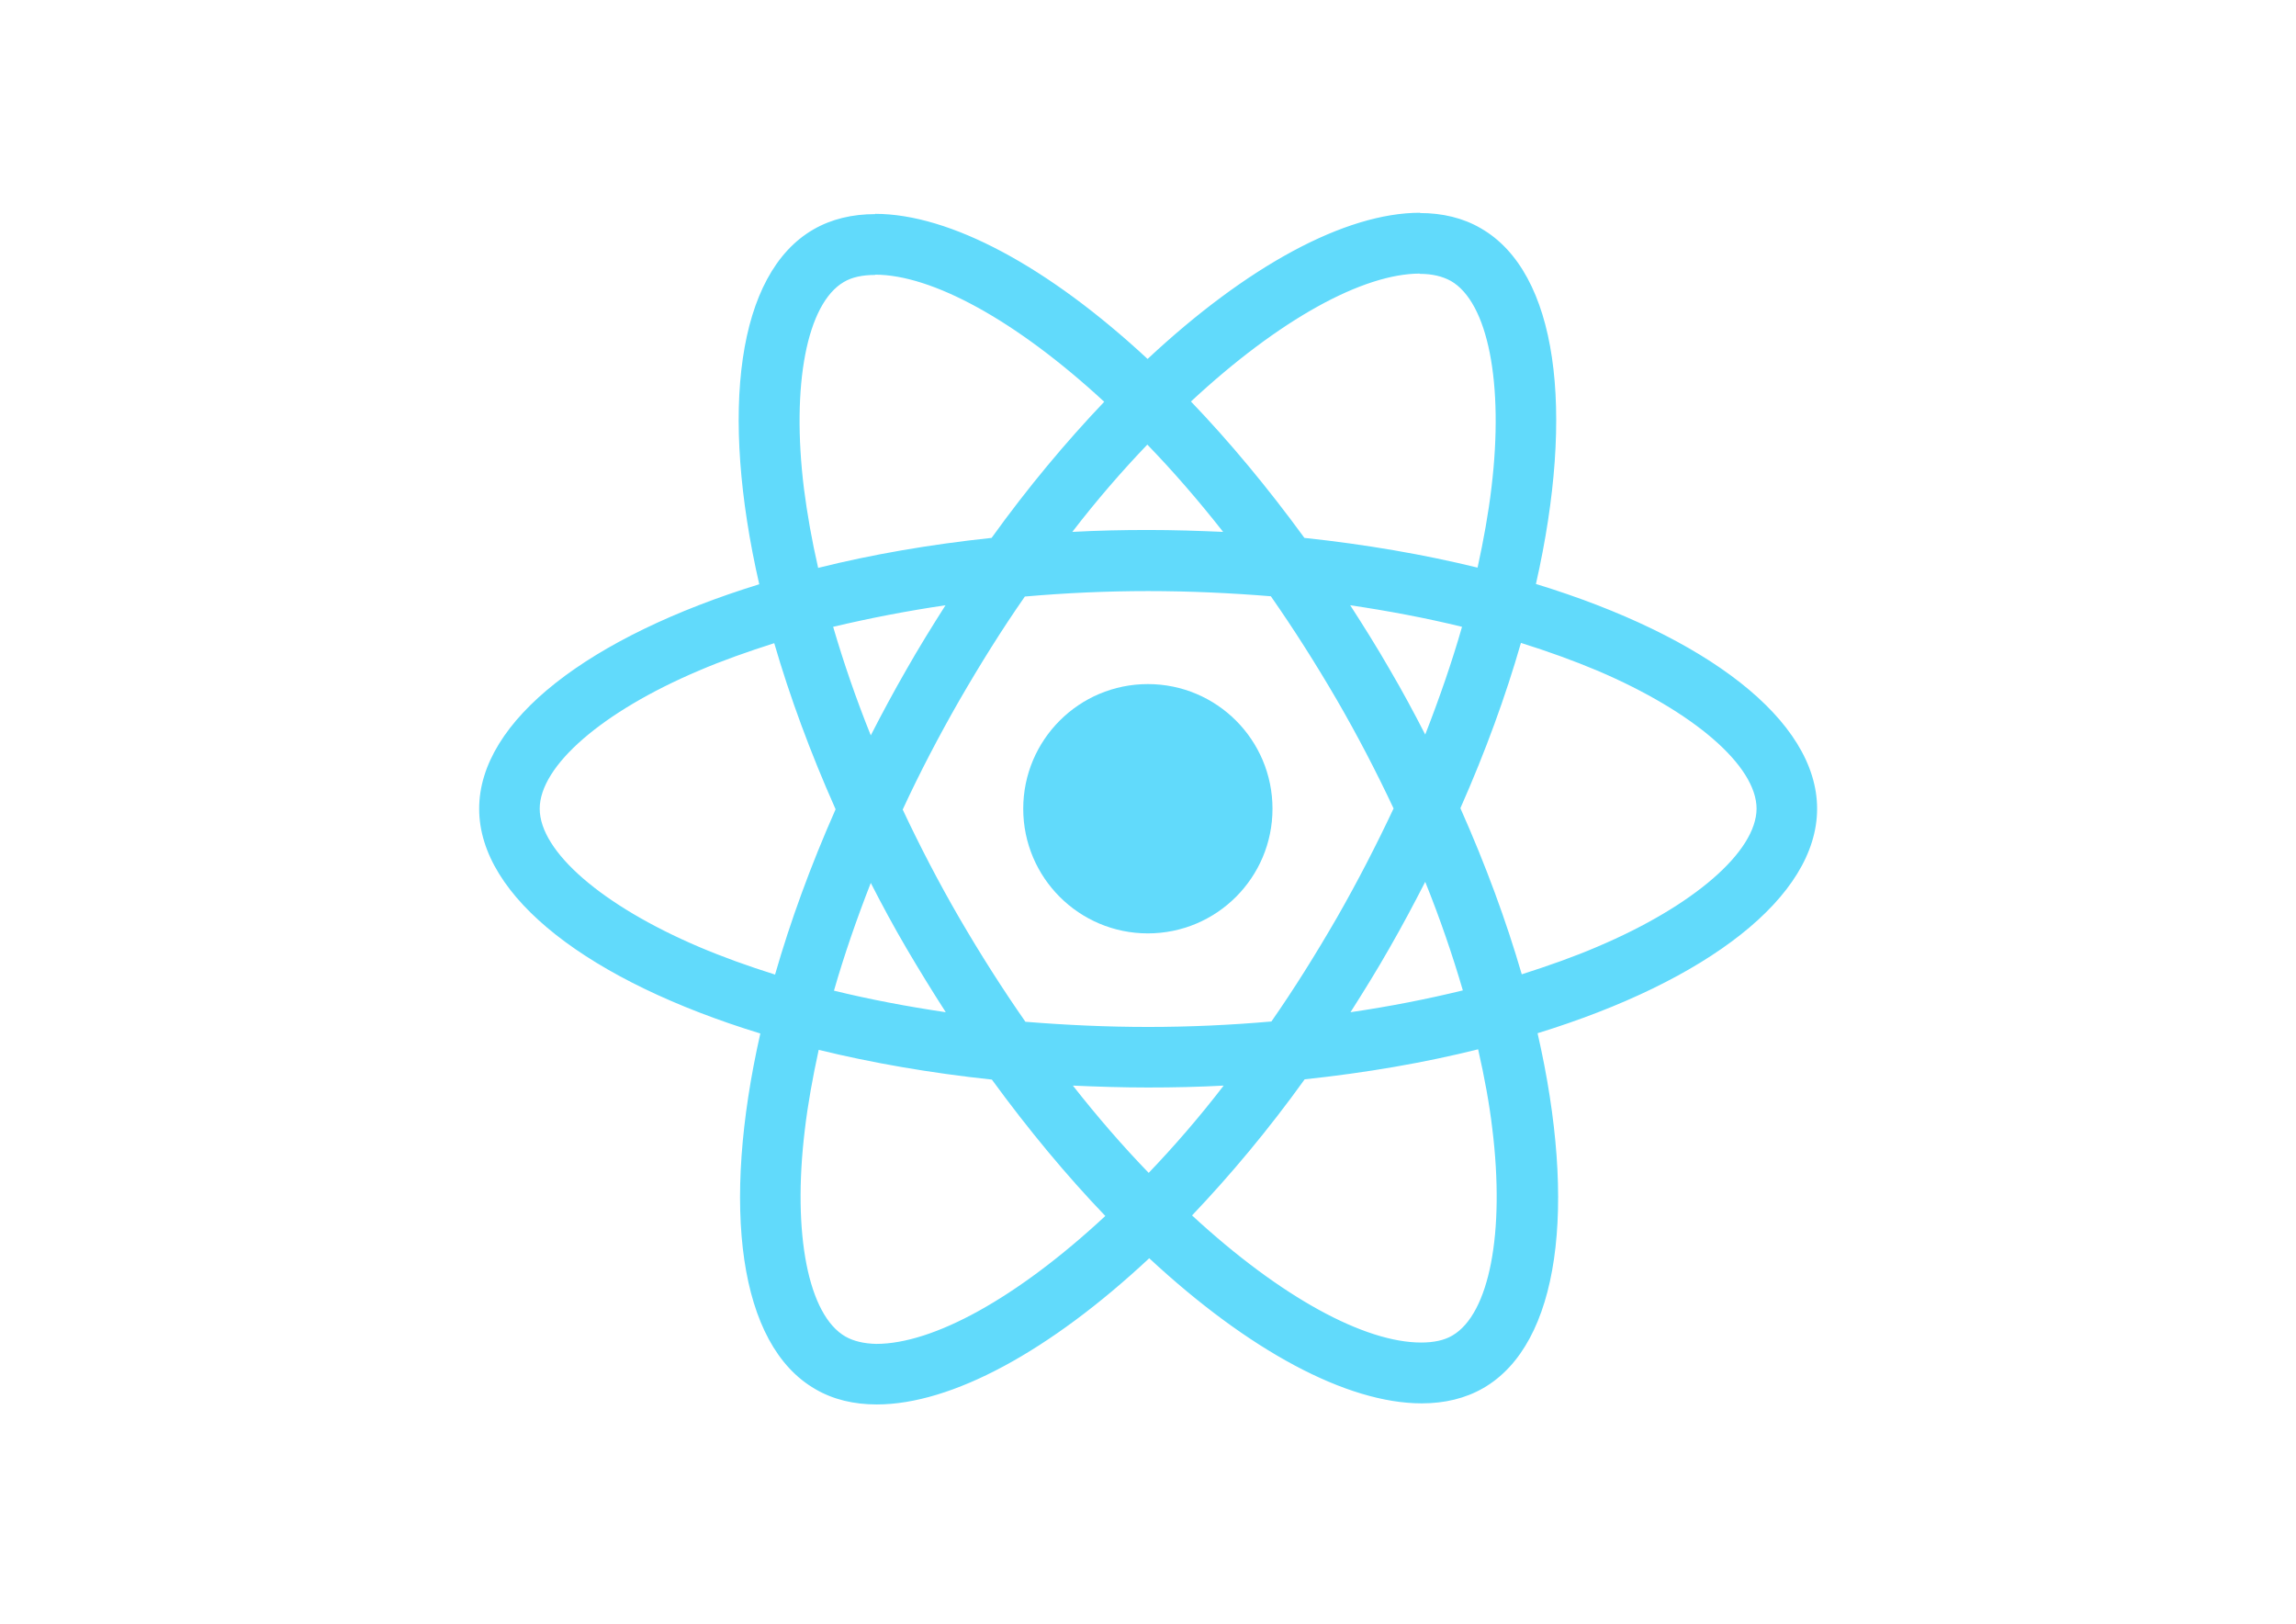
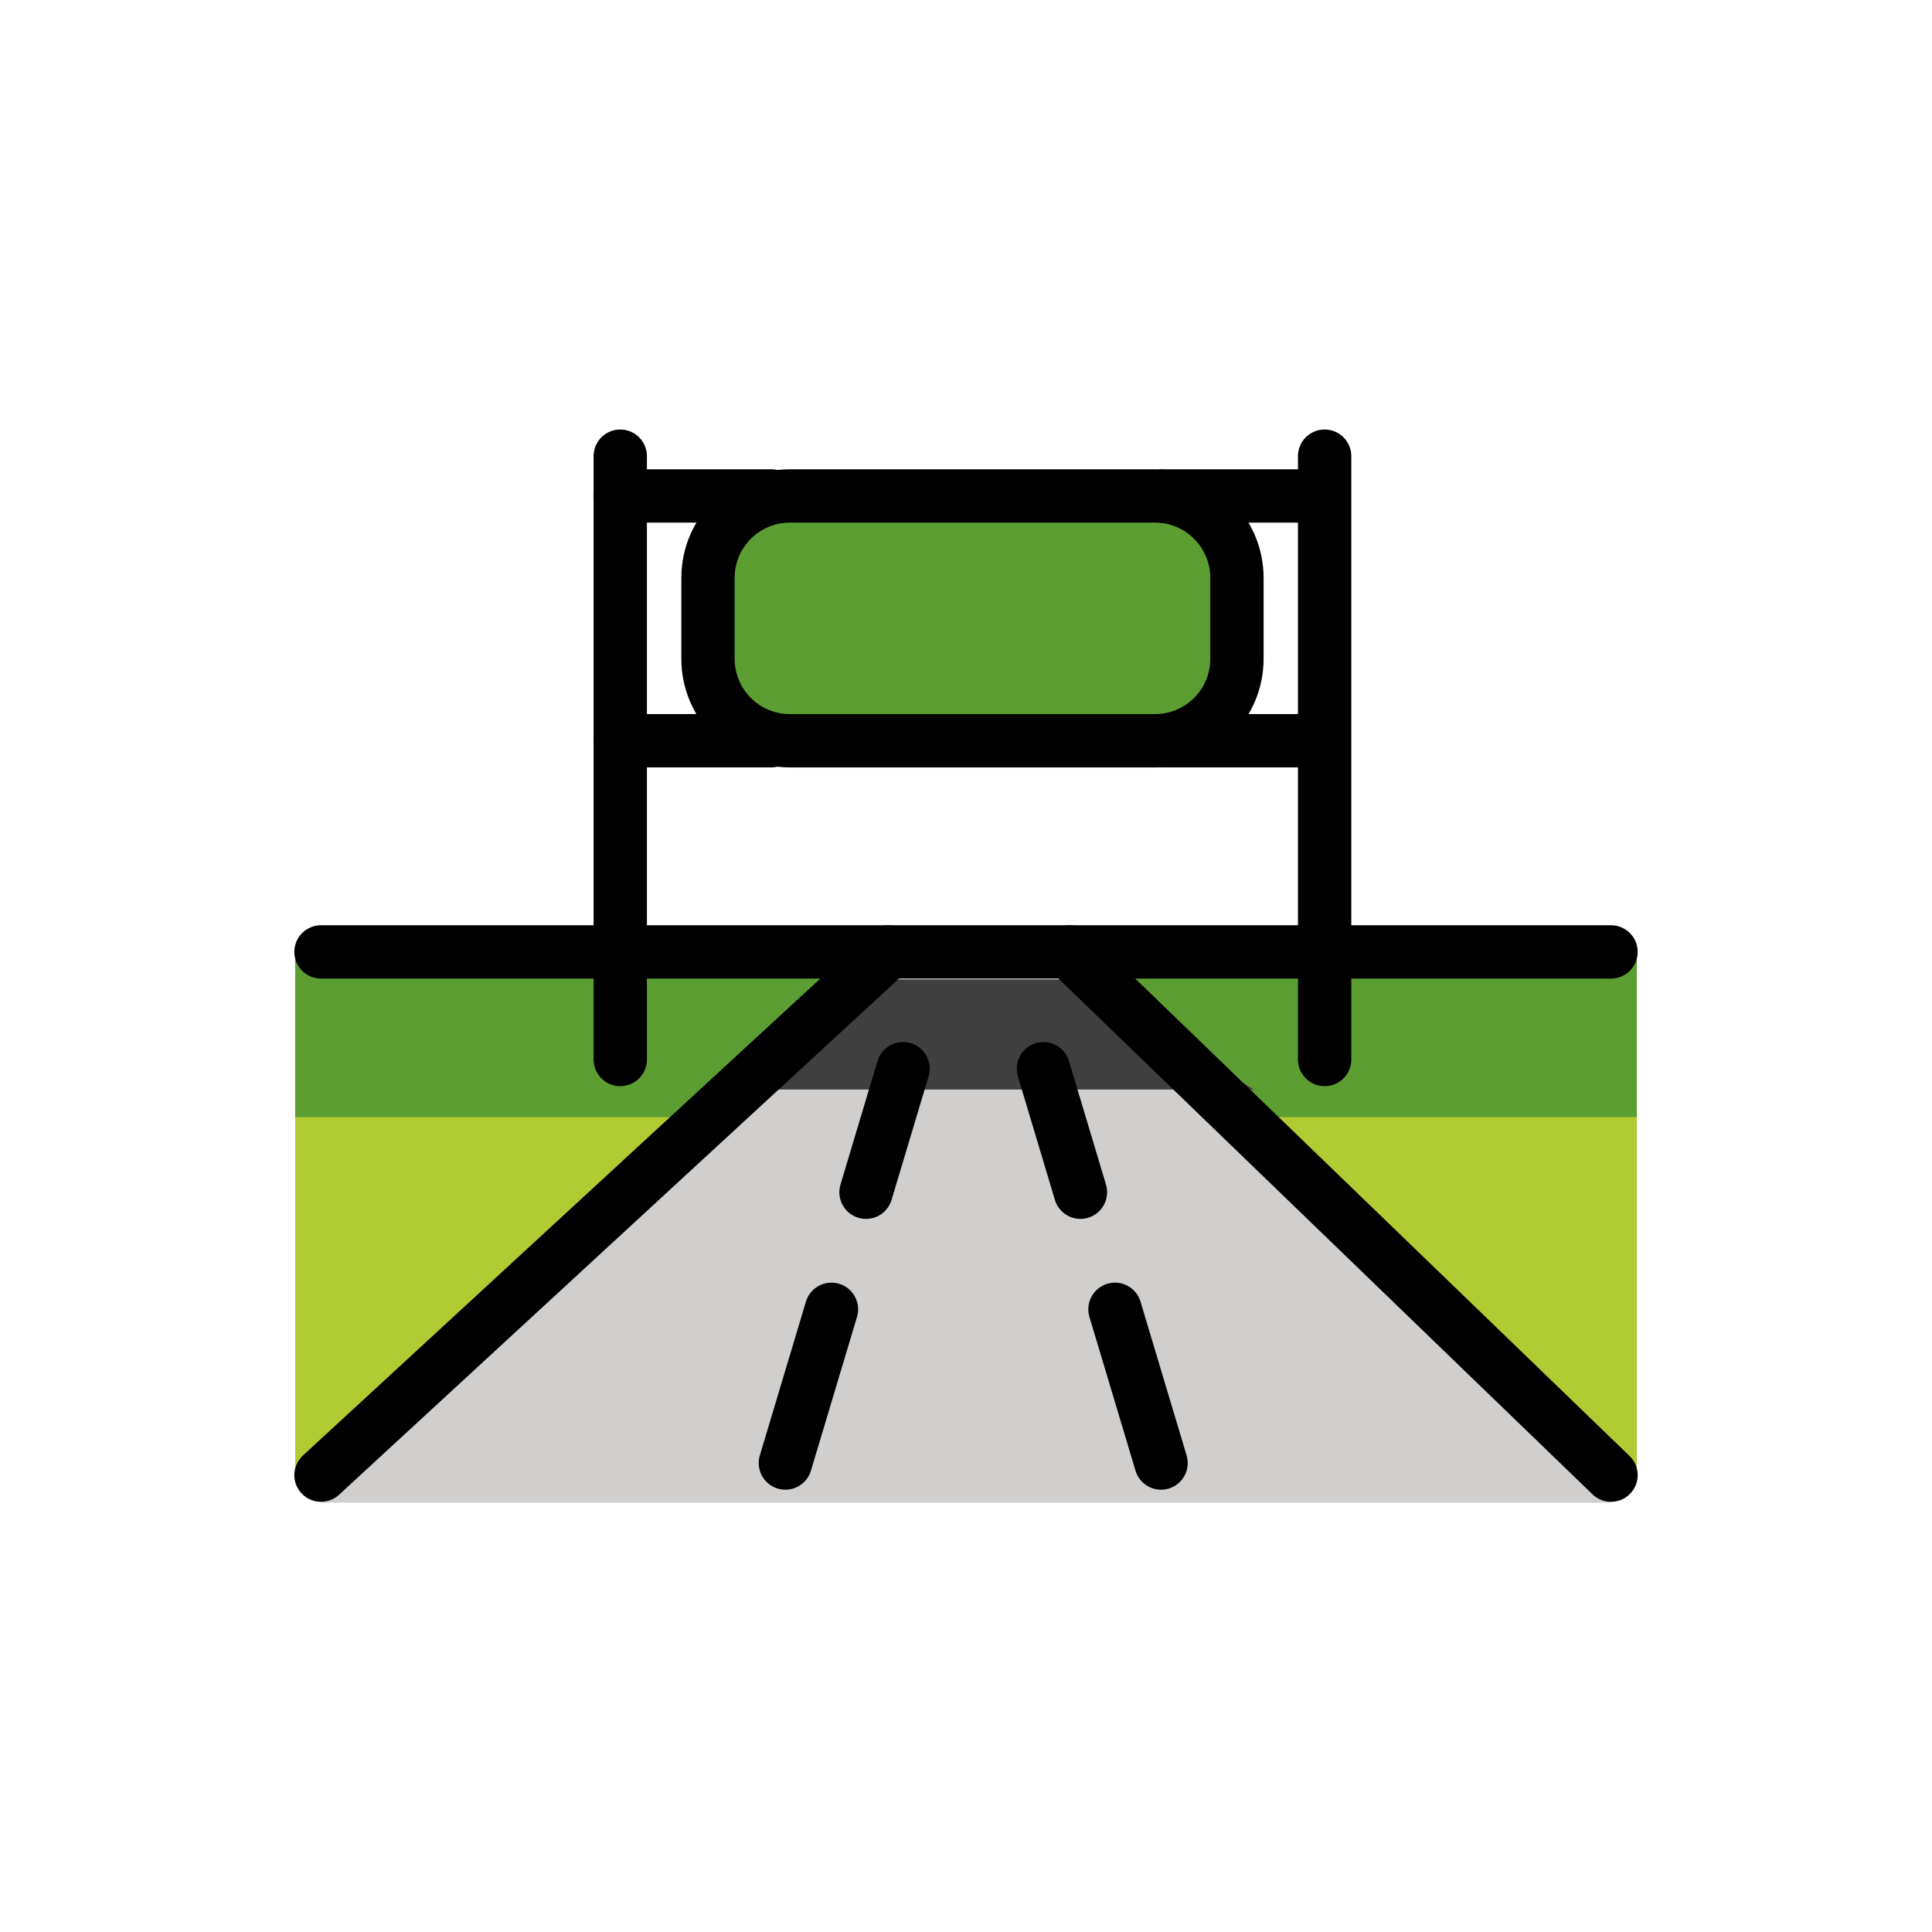
- <svg xmlns="http://www.w3.org/2000/svg" viewBox="0 0 841.9 595.3">
-   <g fill="#61DAFB">
-     <path d="M666.3 296.5c0-32.5-40.7-63.3-103.1-82.4 14.4-63.6 8-114.2-20.2-130.4-6.5-3.8-14.1-5.6-22.4-5.6v22.3c4.6 0 8.3.9 11.4 2.6 13.6 7.8 19.5 37.5 14.9 75.7-1.1 9.4-2.9 19.3-5.1 29.4-19.6-4.8-41-8.5-63.5-10.9-13.5-18.5-27.5-35.3-41.6-50 32.6-30.3 63.2-46.9 84-46.9V78c-27.5 0-63.5 19.6-99.9 53.6-36.4-33.8-72.4-53.2-99.9-53.2v22.3c20.7 0 51.4 16.5 84 46.6-14 14.7-28 31.4-41.3 49.9-22.6 2.4-44 6.1-63.6 11-2.3-10-4-19.7-5.2-29-4.7-38.2 1.1-67.9 14.6-75.8 3-1.8 6.9-2.6 11.5-2.6V78.5c-8.4 0-16 1.8-22.6 5.6-28.1 16.2-34.4 66.7-19.9 130.1-62.2 19.2-102.7 49.9-102.7 82.3 0 32.5 40.7 63.3 103.1 82.4-14.4 63.6-8 114.2 20.2 130.4 6.5 3.8 14.1 5.6 22.5 5.6 27.5 0 63.5-19.6 99.9-53.6 36.4 33.8 72.4 53.2 99.9 53.2 8.4 0 16-1.8 22.6-5.6 28.1-16.2 34.4-66.7 19.9-130.1 62-19.1 102.5-49.9 102.5-82.3zm-130.2-66.7c-3.7 12.9-8.3 26.2-13.5 39.5-4.1-8-8.4-16-13.1-24-4.6-8-9.5-15.8-14.4-23.4 14.2 2.1 27.9 4.7 41 7.9zm-45.8 106.5c-7.8 13.5-15.8 26.3-24.1 38.2-14.9 1.3-30 2-45.2 2-15.1 0-30.2-.7-45-1.9-8.3-11.9-16.4-24.6-24.2-38-7.6-13.1-14.5-26.4-20.8-39.8 6.2-13.4 13.2-26.8 20.7-39.9 7.8-13.5 15.8-26.3 24.1-38.2 14.9-1.3 30-2 45.2-2 15.1 0 30.2.7 45 1.9 8.3 11.9 16.4 24.6 24.2 38 7.6 13.1 14.5 26.4 20.8 39.8-6.3 13.4-13.2 26.8-20.7 39.9zm32.3-13c5.4 13.4 10 26.8 13.8 39.8-13.1 3.2-26.9 5.9-41.2 8 4.9-7.7 9.8-15.6 14.4-23.7 4.6-8 8.9-16.1 13-24.1zM421.2 430c-9.3-9.6-18.6-20.3-27.8-32 9 .4 18.2.7 27.5.7 9.4 0 18.7-.2 27.8-.7-9 11.7-18.3 22.4-27.5 32zm-74.4-58.9c-14.2-2.1-27.9-4.7-41-7.9 3.7-12.9 8.3-26.2 13.5-39.5 4.1 8 8.4 16 13.1 24 4.7 8 9.5 15.8 14.4 23.4zM420.7 163c9.3 9.6 18.6 20.3 27.8 32-9-.4-18.2-.7-27.5-.7-9.4 0-18.7.2-27.8.7 9-11.7 18.3-22.4 27.5-32zm-74 58.9c-4.9 7.7-9.8 15.6-14.4 23.7-4.6 8-8.9 16-13 24-5.4-13.4-10-26.8-13.8-39.8 13.1-3.1 26.9-5.8 41.2-7.9zm-90.5 125.2c-35.4-15.1-58.3-34.9-58.3-50.6 0-15.7 22.9-35.6 58.3-50.6 8.6-3.7 18-7 27.7-10.1 5.7 19.6 13.2 40 22.5 60.9-9.2 20.8-16.6 41.1-22.2 60.6-9.9-3.1-19.3-6.5-28-10.2zM310 490c-13.6-7.8-19.5-37.5-14.9-75.7 1.1-9.4 2.9-19.3 5.1-29.4 19.6 4.8 41 8.5 63.5 10.9 13.5 18.5 27.5 35.3 41.6 50-32.6 30.3-63.2 46.9-84 46.9-4.5-.1-8.3-1-11.3-2.7zm237.2-76.2c4.7 38.2-1.1 67.9-14.6 75.8-3 1.8-6.9 2.6-11.5 2.6-20.7 0-51.4-16.5-84-46.6 14-14.7 28-31.4 41.3-49.9 22.6-2.4 44-6.1 63.6-11 2.3 10.1 4.1 19.8 5.2 29.1zm38.5-66.7c-8.6 3.7-18 7-27.7 10.1-5.7-19.6-13.2-40-22.5-60.9 9.2-20.8 16.6-41.1 22.2-60.6 9.9 3.1 19.3 6.5 28.1 10.2 35.4 15.1 58.3 34.9 58.3 50.6-.1 15.7-23 35.6-58.4 50.6zM320.8 78.4z" />
-     <circle cx="420.9" cy="296.5" r="45.7" />
-     <path d="M520.5 78.1z" />
+ <svg xmlns="http://www.w3.org/2000/svg" id="emoji" viewBox="0 0 72 72">
+   <g id="color">
+     <polygon fill="#b1cc33" points="11 35.474 11 54.974 32.154 35.474 11 35.474" />
+     <polyline fill="#b1cc33" points="61 35.474 39.846 35.474 61 54.974" />
+     <polygon fill="#5c9e31" points="40.808 35.474 61 35.474 61 41.632 46.865 41.632 40.808 35.474" />
+     <polygon fill="#5c9e31" points="32.154 35.474 11 35.474 11 41.632 25.808 41.632 32.154 35.474" />
+     <polygon fill="#d0cfce" points="11.962 56 60.038 56 39.846 36.5 33.115 36.5 11.962 56" />
+     <polygon fill="#3f3f3f" points="26.293 40.605 46.737 40.605 39.846 36.5 33.115 36.5 26.293 40.605" />
+     <rect x="26.674" y="19.053" width="18.773" height="8.21" fill="#5c9e31" />
+   </g>
+   <g id="line">
+     <line x1="11.962" x2="33.115" y1="54.974" y2="35.475" fill="none" stroke="#000" stroke-linecap="round" stroke-linejoin="round" stroke-width="1.987" />
+     <line x1="60.038" x2="39.846" y1="54.974" y2="35.475" fill="none" stroke="#000" stroke-linecap="round" stroke-linejoin="round" stroke-width="1.987" />
+     <line x1="23.115" x2="23.115" y1="39.485" y2="17" fill="none" stroke="#000" stroke-linecap="round" stroke-linejoin="round" stroke-width="1.987" />
+     <line x1="49.365" x2="49.365" y1="39.485" y2="17" fill="none" stroke="#000" stroke-linecap="round" stroke-linejoin="round" stroke-width="1.987" />
+     <rect x="26.385" y="18.483" rx="3.053" ry="3.053" width="19.712" height="9.123" fill="none" stroke="#000" stroke-linecap="round" stroke-linejoin="round" stroke-width="1.987" />
+     <line x1="30.986" x2="29.269" y1="48.794" y2="54.523" fill="none" stroke="#000" stroke-linecap="round" stroke-linejoin="round" stroke-width="1.987" />
+     <line x1="33.654" x2="32.274" y1="39.827" y2="44.431" fill="none" stroke="#000" stroke-linecap="round" stroke-linejoin="round" stroke-width="1.987" />
+     <line x1="41.552" x2="43.269" y1="48.794" y2="54.523" fill="none" stroke="#000" stroke-linecap="round" stroke-linejoin="round" stroke-width="1.987" />
+     <line x1="38.885" x2="40.265" y1="39.827" y2="44.431" fill="none" stroke="#000" stroke-linecap="round" stroke-linejoin="round" stroke-width="1.987" />
+     <line x1="11.962" x2="60.038" y1="35.475" y2="35.475" fill="none" stroke="#000" stroke-linecap="round" stroke-linejoin="round" stroke-width="1.987" />
+     <line x1="23.115" x2="28.741" y1="18.483" y2="18.483" fill="none" stroke="#000" stroke-linecap="round" stroke-linejoin="round" stroke-width="1.987" />
+     <line x1="23.115" x2="28.741" y1="27.605" y2="27.605" fill="none" stroke="#000" stroke-linecap="round" stroke-linejoin="round" stroke-width="1.987" />
+     <line x1="43.308" x2="48.933" y1="18.483" y2="18.483" fill="none" stroke="#000" stroke-linecap="round" stroke-linejoin="round" stroke-width="1.987" />
+     <line x1="43.308" x2="48.933" y1="27.605" y2="27.605" fill="none" stroke="#000" stroke-linecap="round" stroke-linejoin="round" stroke-width="1.987" />
  </g>
</svg>
